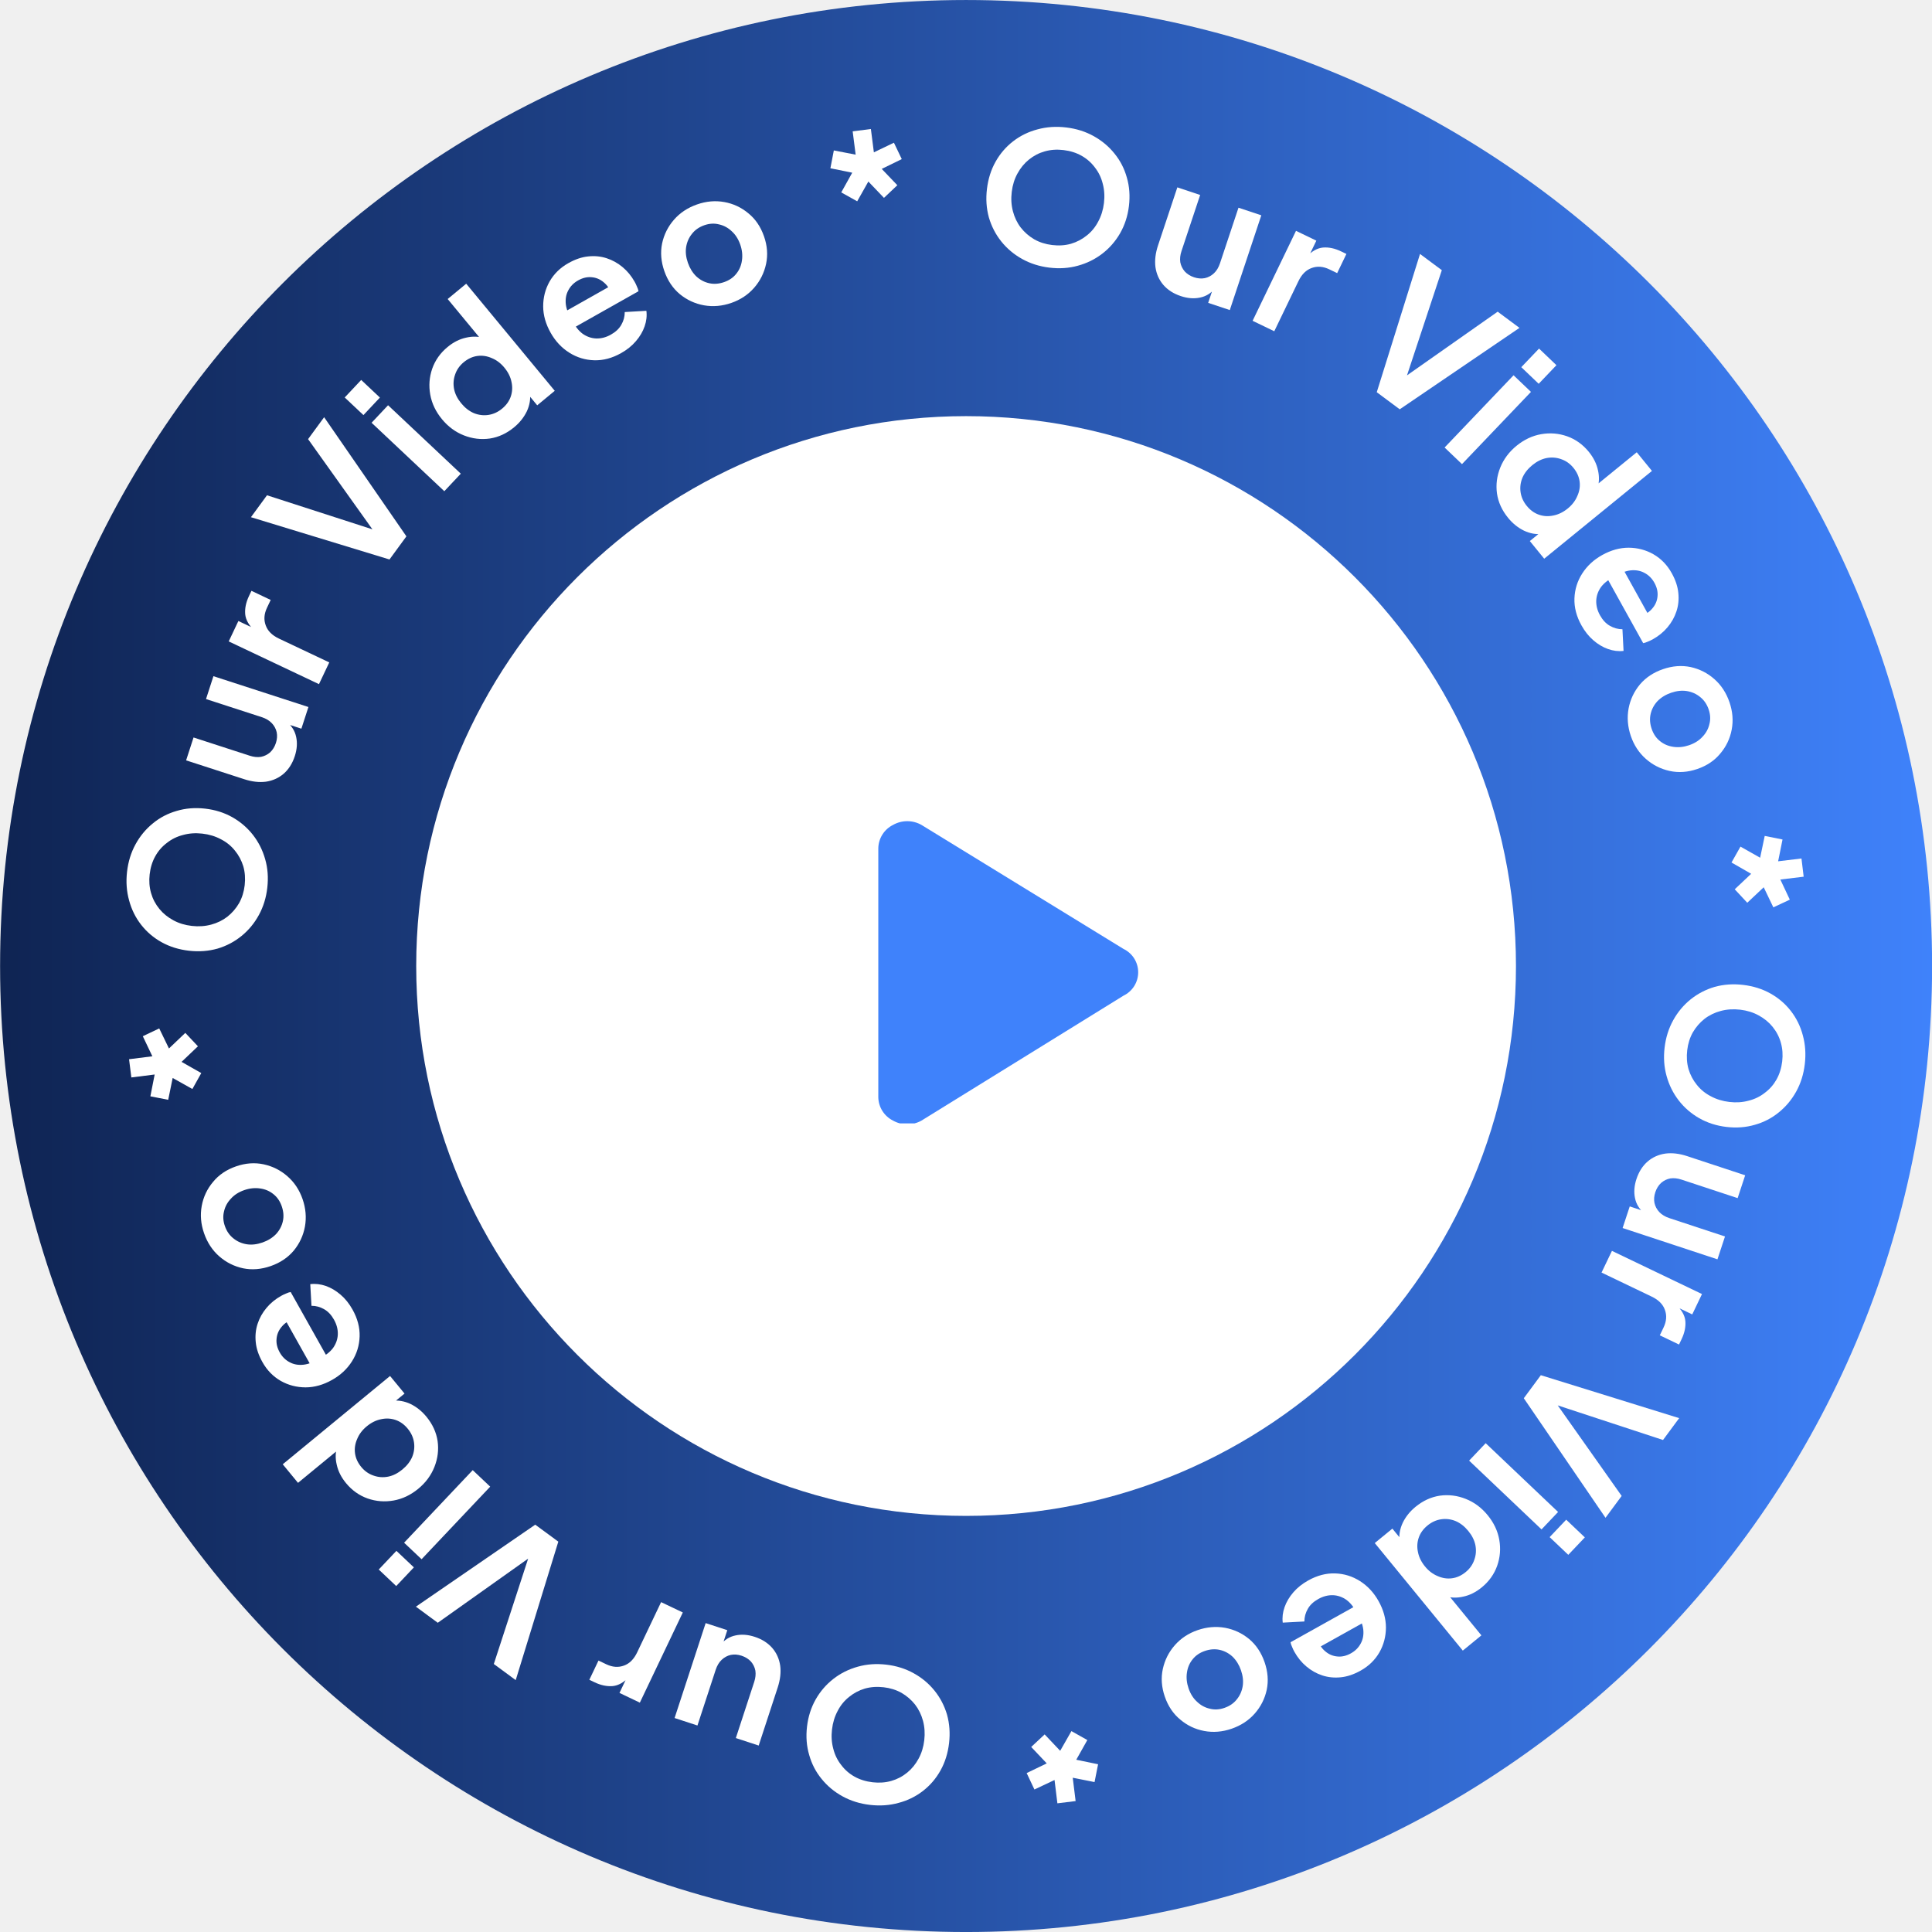
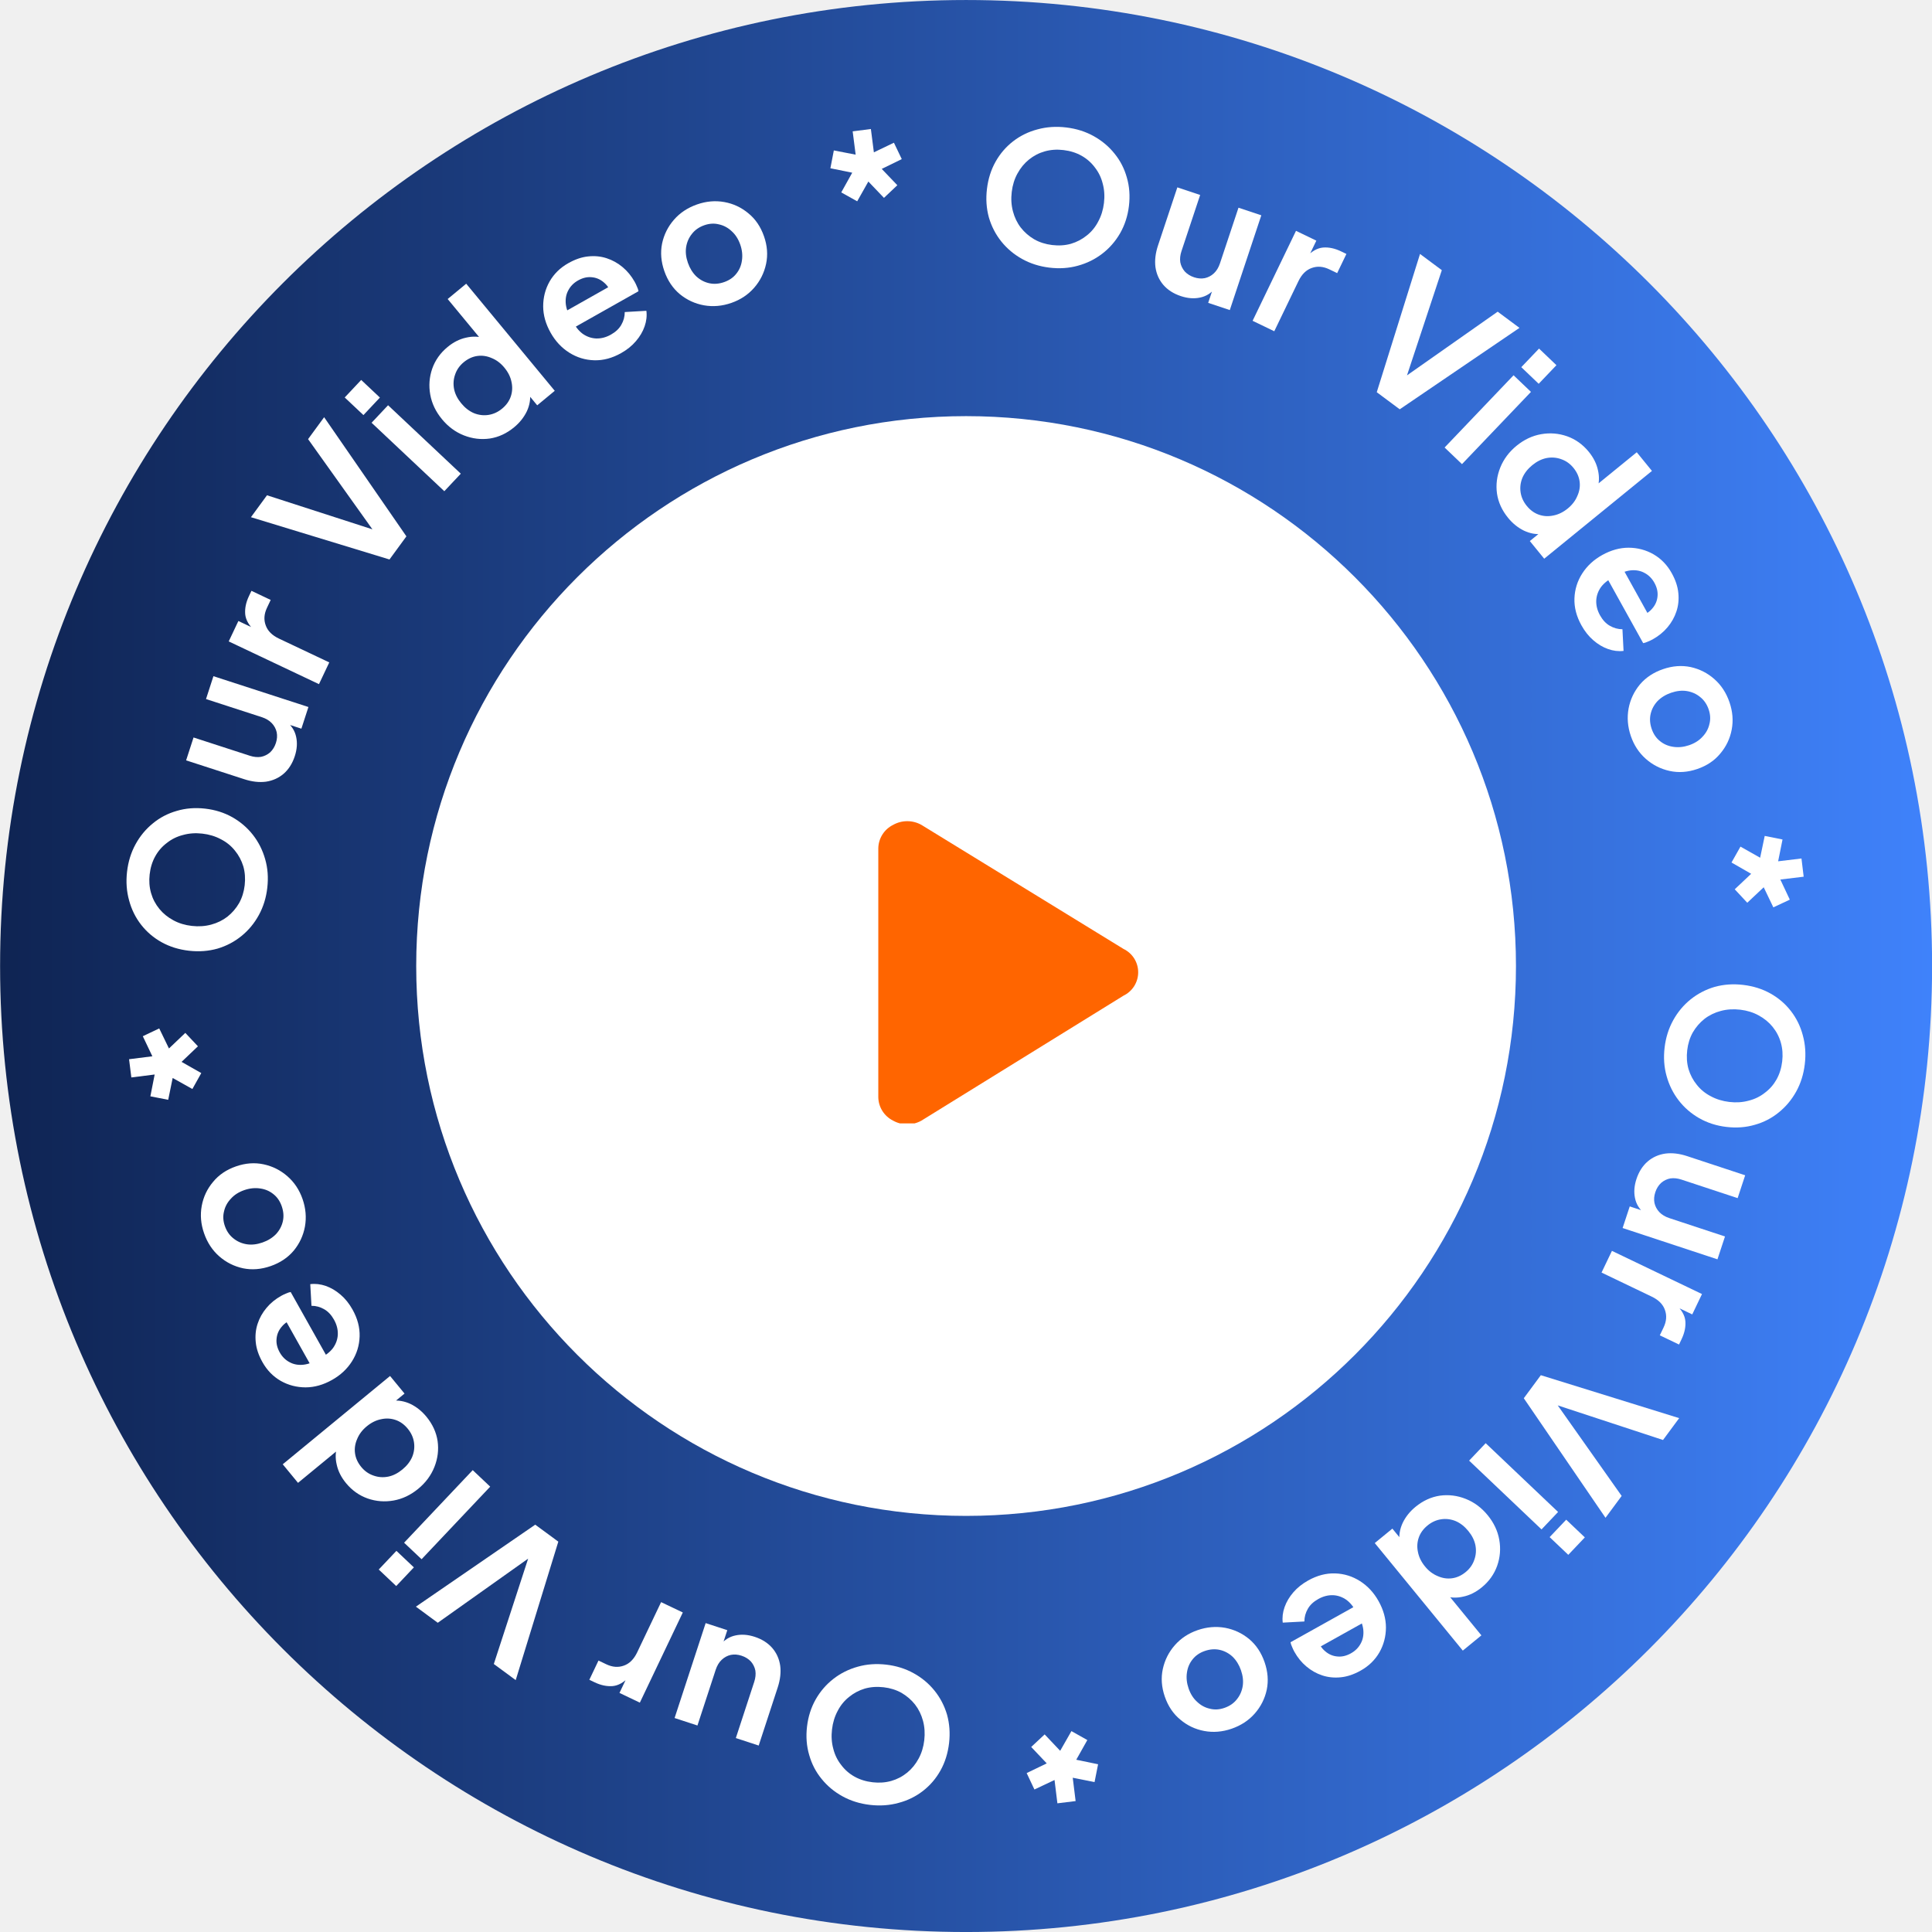
<svg xmlns="http://www.w3.org/2000/svg" width="130" height="130" viewBox="0 0 130 130" fill="none">
  <circle cx="65.006" cy="65.001" r="65" fill="url(#paint0_linear_405_405)" />
  <circle cx="65.006" cy="65.001" r="37" fill="white" />
  <g clip-path="url(#clip0_405_405)">
-     <path d="M59.099 73.83C59.104 74.158 59.2 74.477 59.374 74.754C59.549 75.031 59.796 75.255 60.089 75.402C60.381 75.567 60.711 75.654 61.047 75.654C61.383 75.654 61.713 75.567 62.006 75.402L75.599 66.995C75.894 66.852 76.144 66.629 76.319 66.351C76.493 66.073 76.586 65.751 76.586 65.423C76.586 65.095 76.493 64.773 76.319 64.495C76.144 64.217 75.894 63.994 75.599 63.852L62.006 55.508C61.713 55.342 61.383 55.255 61.047 55.255C60.711 55.255 60.381 55.342 60.089 55.508C59.796 55.654 59.549 55.878 59.374 56.155C59.2 56.432 59.104 56.752 59.099 57.079V73.83Z" fill="#3F82FB" />
+     <path d="M59.099 73.83C59.104 74.158 59.2 74.477 59.374 74.754C59.549 75.031 59.796 75.255 60.089 75.402C60.381 75.567 60.711 75.654 61.047 75.654C61.383 75.654 61.713 75.567 62.006 75.402L75.599 66.995C75.894 66.852 76.144 66.629 76.319 66.351C76.493 66.073 76.586 65.751 76.586 65.423C76.586 65.095 76.493 64.773 76.319 64.495C76.144 64.217 75.894 63.994 75.599 63.852L62.006 55.508C61.713 55.342 61.383 55.255 61.047 55.255C60.711 55.255 60.381 55.342 60.089 55.508C59.796 55.654 59.549 55.878 59.374 56.155C59.2 56.432 59.104 56.752 59.099 57.079V73.83Z" fill="#ff6500" />
  </g>
  <path d="M70.61 18.008C69.94 17.927 69.329 17.733 68.777 17.426C68.225 17.119 67.758 16.726 67.376 16.249C66.994 15.771 66.715 15.232 66.539 14.63C66.372 14.02 66.329 13.38 66.41 12.71C66.492 12.031 66.686 11.42 66.992 10.877C67.298 10.333 67.694 9.875 68.178 9.502C68.663 9.129 69.209 8.863 69.817 8.704C70.427 8.537 71.07 8.495 71.749 8.577C72.428 8.659 73.043 8.853 73.595 9.161C74.147 9.468 74.614 9.86 74.996 10.338C75.378 10.807 75.654 11.342 75.822 11.943C75.998 12.545 76.045 13.185 75.963 13.864C75.882 14.534 75.684 15.145 75.369 15.696C75.054 16.239 74.655 16.697 74.17 17.069C73.685 17.442 73.138 17.712 72.529 17.879C71.928 18.047 71.289 18.09 70.61 18.008ZM70.794 16.487C71.243 16.542 71.666 16.514 72.061 16.404C72.456 16.286 72.811 16.101 73.123 15.848C73.444 15.596 73.701 15.283 73.896 14.908C74.099 14.535 74.228 14.119 74.283 13.661C74.338 13.203 74.311 12.773 74.203 12.37C74.103 11.959 73.927 11.594 73.676 11.273C73.433 10.945 73.133 10.681 72.776 10.48C72.419 10.279 72.015 10.152 71.565 10.098C71.124 10.044 70.706 10.072 70.311 10.182C69.916 10.292 69.558 10.477 69.236 10.737C68.924 10.99 68.666 11.303 68.463 11.676C68.261 12.042 68.133 12.454 68.078 12.912C68.022 13.369 68.049 13.804 68.157 14.215C68.264 14.626 68.44 14.992 68.684 15.312C68.935 15.632 69.239 15.897 69.596 16.106C69.953 16.307 70.352 16.434 70.794 16.487Z" fill="white" />
  <path d="M79.456 19.924C78.964 19.761 78.57 19.508 78.276 19.167C77.989 18.829 77.813 18.432 77.748 17.976C77.69 17.523 77.748 17.035 77.922 16.511L79.221 12.607L80.756 13.118L79.501 16.893C79.412 17.159 79.385 17.41 79.419 17.647C79.464 17.878 79.564 18.085 79.721 18.268C79.887 18.445 80.096 18.575 80.346 18.658C80.596 18.741 80.837 18.761 81.069 18.716C81.303 18.664 81.508 18.554 81.686 18.387C81.862 18.221 81.998 17.997 82.091 17.715L83.335 13.976L84.871 14.487L82.75 20.864L81.296 20.38L81.713 19.126L81.768 19.392C81.49 19.733 81.146 19.944 80.737 20.025C80.336 20.109 79.909 20.075 79.456 19.924Z" fill="white" />
  <path d="M84.285 21.586L87.205 15.533L88.574 16.193L87.924 17.54L87.909 17.286C88.269 16.901 88.64 16.692 89.022 16.657C89.412 16.625 89.819 16.712 90.241 16.916L90.597 17.087L89.975 18.378L89.452 18.126C89.036 17.925 88.64 17.894 88.263 18.032C87.889 18.163 87.591 18.458 87.369 18.918L85.743 22.289L84.285 21.586Z" fill="white" />
  <path d="M92.639 26.391L95.55 17.088L97.017 18.179L94.494 25.8L94.206 25.586L100.775 20.972L102.242 22.062L94.185 27.541L92.639 26.391Z" fill="white" />
  <path d="M97.204 30.112L101.844 25.251L103.015 26.369L98.374 31.23L97.204 30.112ZM102.364 24.706L103.559 23.455L104.729 24.573L103.535 25.824L102.364 24.706Z" fill="white" />
  <path d="M101.474 34.843C101.063 34.338 100.814 33.792 100.728 33.203C100.648 32.61 100.722 32.029 100.95 31.461C101.178 30.893 101.544 30.404 102.048 29.993C102.559 29.577 103.112 29.317 103.708 29.214C104.304 29.111 104.884 29.159 105.449 29.357C106.02 29.561 106.505 29.91 106.906 30.401C107.228 30.797 107.434 31.213 107.525 31.65C107.626 32.087 107.609 32.51 107.474 32.918L107.059 32.937L110.134 30.432L111.156 31.687L103.906 37.594L102.939 36.406L103.944 35.587L103.804 35.924C103.378 35.974 102.958 35.902 102.545 35.707C102.138 35.508 101.781 35.219 101.474 34.843ZM102.732 34.04C102.966 34.328 103.239 34.525 103.55 34.633C103.861 34.741 104.184 34.759 104.519 34.688C104.859 34.623 105.182 34.466 105.489 34.217C105.789 33.972 106.005 33.69 106.137 33.37C106.281 33.051 106.332 32.728 106.289 32.402C106.246 32.075 106.108 31.768 105.874 31.481C105.645 31.2 105.369 31.005 105.046 30.896C104.73 30.782 104.402 30.757 104.062 30.822C103.733 30.888 103.416 31.046 103.109 31.295C102.803 31.545 102.581 31.827 102.443 32.141C102.311 32.461 102.269 32.787 102.317 33.12C102.365 33.453 102.503 33.76 102.732 34.04Z" fill="white" />
  <path d="M106.412 42.078C106.076 41.473 105.919 40.868 105.941 40.263C105.963 39.657 106.138 39.098 106.466 38.587C106.794 38.075 107.243 37.661 107.812 37.345C108.402 37.018 108.994 36.854 109.588 36.854C110.193 36.858 110.75 37.005 111.26 37.297C111.774 37.595 112.183 38.018 112.487 38.566C112.743 39.026 112.891 39.472 112.931 39.901C112.976 40.338 112.933 40.753 112.802 41.145C112.672 41.538 112.47 41.895 112.196 42.217C111.929 42.534 111.598 42.803 111.202 43.023C111.101 43.078 110.993 43.129 110.877 43.175C110.765 43.227 110.661 43.261 110.566 43.276L108.049 38.74L109.129 38.14L111.203 41.878L110.323 41.49C110.691 41.371 110.976 41.189 111.179 40.944C111.386 40.707 111.504 40.434 111.531 40.127C111.562 39.827 111.492 39.523 111.32 39.213C111.157 38.918 110.935 38.697 110.656 38.55C110.384 38.4 110.07 38.343 109.714 38.38C109.37 38.421 109.004 38.568 108.616 38.82C108.24 38.991 107.946 39.216 107.733 39.494C107.531 39.776 107.423 40.081 107.407 40.41C107.396 40.746 107.48 41.076 107.66 41.4C107.84 41.724 108.06 41.959 108.321 42.107C108.585 42.261 108.869 42.339 109.171 42.341L109.245 43.798C108.9 43.839 108.552 43.796 108.2 43.671C107.848 43.546 107.517 43.349 107.207 43.078C106.901 42.815 106.636 42.481 106.412 42.078Z" fill="white" />
  <path d="M109.736 49.528C109.523 48.904 109.472 48.286 109.584 47.673C109.699 47.068 109.954 46.528 110.348 46.054C110.745 45.587 111.263 45.244 111.902 45.025C112.541 44.806 113.161 44.759 113.761 44.885C114.363 45.018 114.895 45.288 115.357 45.696C115.819 46.104 116.158 46.623 116.374 47.254C116.587 47.877 116.637 48.492 116.522 49.097C116.407 49.702 116.151 50.238 115.754 50.705C115.367 51.177 114.85 51.524 114.204 51.745C113.565 51.964 112.944 52.007 112.342 51.874C111.739 51.741 111.207 51.47 110.745 51.063C110.283 50.655 109.947 50.143 109.736 49.528ZM111.138 49.047C111.256 49.39 111.44 49.662 111.692 49.863C111.946 50.072 112.243 50.201 112.582 50.251C112.931 50.305 113.289 50.269 113.655 50.144C114.029 50.016 114.33 49.826 114.557 49.574C114.795 49.327 114.95 49.043 115.023 48.722C115.106 48.407 115.089 48.077 114.972 47.734C114.852 47.384 114.66 47.105 114.398 46.899C114.144 46.69 113.846 46.557 113.504 46.5C113.173 46.448 112.821 46.486 112.447 46.614C112.08 46.74 111.775 46.927 111.529 47.177C111.294 47.431 111.141 47.719 111.068 48.04C110.995 48.361 111.018 48.697 111.138 49.047Z" fill="white" />
  <path d="M116.509 58.036L117.113 56.967L118.436 57.715L118.744 56.247L119.942 56.488L119.647 57.955L121.217 57.765L121.365 58.991L119.795 59.181L120.432 60.535L119.325 61.055L118.676 59.702L117.57 60.744L116.727 59.838L117.832 58.796L116.509 58.036Z" fill="white" />
  <path d="M112.008 70.485C112.087 69.814 112.28 69.203 112.586 68.65C112.891 68.097 113.283 67.629 113.759 67.246C114.236 66.863 114.775 66.583 115.376 66.405C115.985 66.237 116.625 66.192 117.295 66.272C117.974 66.352 118.586 66.545 119.13 66.85C119.674 67.154 120.134 67.549 120.508 68.033C120.882 68.516 121.149 69.062 121.309 69.67C121.477 70.279 121.521 70.923 121.441 71.601C121.361 72.28 121.168 72.896 120.862 73.449C120.556 74.001 120.165 74.469 119.688 74.852C119.22 75.236 118.685 75.513 118.085 75.683C117.483 75.86 116.843 75.909 116.164 75.828C115.494 75.749 114.883 75.552 114.331 75.238C113.788 74.925 113.329 74.527 112.955 74.043C112.581 73.559 112.31 73.013 112.141 72.404C111.972 71.803 111.927 71.164 112.008 70.485ZM113.529 70.665C113.476 71.115 113.504 71.537 113.615 71.932C113.734 72.327 113.92 72.681 114.174 72.993C114.426 73.313 114.74 73.57 115.115 73.764C115.489 73.966 115.905 74.094 116.363 74.148C116.821 74.202 117.252 74.174 117.654 74.064C118.064 73.963 118.429 73.787 118.749 73.534C119.077 73.291 119.34 72.991 119.54 72.633C119.74 72.275 119.867 71.871 119.92 71.421C119.972 70.98 119.943 70.562 119.832 70.167C119.721 69.772 119.536 69.415 119.275 69.093C119.022 68.781 118.708 68.525 118.334 68.323C117.968 68.122 117.556 67.994 117.098 67.94C116.64 67.886 116.205 67.913 115.794 68.022C115.383 68.131 115.018 68.308 114.699 68.552C114.379 68.804 114.115 69.109 113.907 69.466C113.707 69.823 113.581 70.223 113.529 70.665Z" fill="white" />
  <path d="M110.113 79.335C110.276 78.842 110.527 78.448 110.868 78.153C111.205 77.865 111.602 77.688 112.057 77.622C112.51 77.563 112.999 77.62 113.523 77.793L117.429 79.082L116.922 80.619L113.145 79.373C112.879 79.285 112.628 79.258 112.391 79.293C112.159 79.338 111.952 79.439 111.771 79.596C111.594 79.763 111.464 79.972 111.382 80.222C111.299 80.472 111.28 80.713 111.325 80.945C111.378 81.179 111.488 81.384 111.655 81.561C111.823 81.738 112.047 81.872 112.329 81.965L116.071 83.2L115.564 84.737L109.182 82.631L109.662 81.177L110.917 81.591L110.652 81.646C110.31 81.368 110.098 81.025 110.016 80.617C109.931 80.216 109.964 79.789 110.113 79.335Z" fill="white" />
  <path d="M108.464 84.168L114.523 87.074L113.867 88.444L112.519 87.798L112.773 87.783C113.158 88.141 113.369 88.511 113.404 88.894C113.437 89.284 113.351 89.69 113.148 90.114L112.978 90.47L111.685 89.851L111.936 89.327C112.136 88.911 112.166 88.515 112.027 88.138C111.896 87.764 111.6 87.467 111.139 87.246L107.764 85.628L108.464 84.168Z" fill="white" />
  <path d="M103.679 92.534L112.988 95.423L111.901 96.894L104.275 94.388L104.488 94.1L109.118 100.658L108.031 102.128L102.533 94.084L103.679 92.534Z" fill="white" />
  <path d="M99.968 97.109L104.84 101.737L103.726 102.911L98.854 98.282L99.968 97.109ZM105.386 102.256L106.64 103.448L105.526 104.621L104.272 103.43L105.386 102.256Z" fill="white" />
  <path d="M95.249 101.39C95.753 100.978 96.299 100.728 96.887 100.64C97.48 100.559 98.061 100.631 98.629 100.858C99.198 101.084 99.688 101.449 100.1 101.952C100.518 102.462 100.779 103.015 100.883 103.611C100.988 104.206 100.941 104.787 100.744 105.352C100.541 105.923 100.194 106.41 99.704 106.811C99.309 107.135 98.893 107.342 98.457 107.433C98.019 107.536 97.597 107.52 97.189 107.386L97.168 106.971L99.68 110.04L98.428 111.065L92.505 103.829L93.69 102.858L94.511 103.862L94.174 103.723C94.123 103.296 94.194 102.876 94.388 102.463C94.586 102.055 94.874 101.697 95.249 101.39ZM96.055 102.646C95.768 102.881 95.571 103.154 95.464 103.465C95.357 103.776 95.339 104.1 95.411 104.434C95.477 104.775 95.635 105.098 95.885 105.403C96.13 105.703 96.413 105.918 96.734 106.05C97.053 106.193 97.376 106.243 97.702 106.199C98.028 106.156 98.335 106.016 98.621 105.782C98.902 105.552 99.096 105.276 99.204 104.953C99.318 104.637 99.342 104.308 99.276 103.968C99.209 103.64 99.051 103.323 98.8 103.017C98.55 102.711 98.268 102.489 97.954 102.353C97.633 102.221 97.307 102.18 96.974 102.229C96.641 102.278 96.335 102.417 96.055 102.646Z" fill="white" />
  <path d="M88.025 106.346C88.629 106.009 89.234 105.85 89.84 105.871C90.445 105.891 91.004 106.065 91.517 106.392C92.029 106.719 92.444 107.167 92.761 107.735C93.09 108.324 93.255 108.916 93.257 109.51C93.254 110.114 93.108 110.672 92.818 111.183C92.521 111.698 92.099 112.108 91.552 112.413C91.092 112.67 90.647 112.819 90.218 112.861C89.781 112.906 89.366 112.864 88.973 112.735C88.58 112.605 88.223 112.404 87.901 112.131C87.583 111.865 87.313 111.534 87.093 111.139C87.037 111.038 86.986 110.93 86.94 110.814C86.887 110.702 86.853 110.599 86.837 110.503L91.368 107.975L91.969 109.054L88.237 111.137L88.623 110.256C88.743 110.623 88.925 110.908 89.171 111.111C89.409 111.318 89.681 111.434 89.988 111.461C90.288 111.492 90.593 111.421 90.902 111.248C91.197 111.083 91.418 110.861 91.563 110.582C91.713 110.31 91.769 109.996 91.731 109.64C91.689 109.295 91.542 108.929 91.288 108.543C91.116 108.167 90.891 107.873 90.612 107.661C90.33 107.46 90.025 107.352 89.696 107.337C89.36 107.327 89.03 107.412 88.707 107.593C88.383 107.773 88.148 107.994 88.001 108.255C87.847 108.52 87.77 108.804 87.769 109.106L86.313 109.183C86.271 108.839 86.312 108.49 86.437 108.138C86.561 107.786 86.758 107.454 87.027 107.143C87.29 106.837 87.623 106.571 88.025 106.346Z" fill="white" />
  <path d="M80.584 109.689C81.207 109.474 81.825 109.422 82.438 109.532C83.043 109.646 83.584 109.899 84.059 110.293C84.527 110.689 84.871 111.206 85.091 111.844C85.312 112.483 85.36 113.102 85.236 113.702C85.105 114.305 84.836 114.838 84.429 115.301C84.022 115.764 83.504 116.104 82.874 116.322C82.251 116.537 81.637 116.587 81.031 116.474C80.426 116.361 79.889 116.106 79.421 115.71C78.948 115.324 78.6 114.808 78.377 114.162C78.157 113.524 78.113 112.903 78.244 112.3C78.376 111.697 78.645 111.164 79.052 110.701C79.458 110.239 79.969 109.901 80.584 109.689ZM81.068 111.09C80.725 111.208 80.454 111.394 80.253 111.646C80.045 111.901 79.916 112.198 79.868 112.537C79.814 112.886 79.851 113.244 79.977 113.61C80.106 113.984 80.297 114.284 80.549 114.51C80.797 114.747 81.081 114.902 81.402 114.974C81.718 115.056 82.047 115.039 82.39 114.92C82.74 114.799 83.018 114.608 83.224 114.345C83.432 114.09 83.564 113.792 83.62 113.45C83.671 113.119 83.632 112.766 83.504 112.393C83.377 112.027 83.189 111.721 82.939 111.477C82.684 111.242 82.396 111.089 82.075 111.017C81.754 110.945 81.418 110.969 81.068 111.09Z" fill="white" />
  <path d="M72.094 116.482L73.164 117.084L72.419 118.409L73.888 118.713L73.65 119.912L72.182 119.62L72.376 121.19L71.15 121.341L70.957 119.772L69.604 120.411L69.082 119.306L70.433 118.654L69.388 117.55L70.292 116.704L71.337 117.808L72.094 116.482Z" fill="white" />
  <path d="M59.635 112.01C60.306 112.088 60.918 112.279 61.471 112.584C62.024 112.888 62.493 113.279 62.877 113.754C63.262 114.23 63.543 114.768 63.722 115.369C63.892 115.978 63.938 116.617 63.861 117.288C63.782 117.967 63.591 118.579 63.287 119.125C62.984 119.67 62.59 120.13 62.107 120.505C61.625 120.88 61.08 121.149 60.472 121.31C59.864 121.48 59.22 121.526 58.541 121.447C57.862 121.368 57.246 121.177 56.693 120.872C56.139 120.568 55.671 120.178 55.286 119.702C54.901 119.234 54.623 118.701 54.452 118.1C54.273 117.499 54.223 116.859 54.302 116.18C54.38 115.509 54.575 114.898 54.888 114.345C55.199 113.801 55.597 113.341 56.08 112.966C56.562 112.591 57.108 112.318 57.716 112.149C58.316 111.978 58.956 111.932 59.635 112.01ZM59.459 113.532C59.009 113.48 58.587 113.51 58.192 113.621C57.797 113.741 57.444 113.929 57.132 114.183C56.813 114.436 56.557 114.75 56.364 115.126C56.163 115.5 56.036 115.917 55.983 116.375C55.93 116.833 55.959 117.263 56.069 117.666C56.171 118.076 56.349 118.44 56.602 118.76C56.846 119.087 57.147 119.35 57.505 119.549C57.864 119.748 58.268 119.873 58.718 119.925C59.159 119.977 59.577 119.946 59.972 119.835C60.366 119.723 60.723 119.536 61.044 119.275C61.355 119.021 61.611 118.706 61.812 118.332C62.012 117.965 62.139 117.553 62.192 117.095C62.245 116.637 62.217 116.202 62.107 115.791C61.997 115.381 61.819 115.016 61.574 114.698C61.321 114.378 61.016 114.115 60.659 113.907C60.3 113.708 59.9 113.583 59.459 113.532Z" fill="white" />
  <path d="M50.781 110.138C51.274 110.299 51.668 110.55 51.964 110.889C52.253 111.226 52.431 111.623 52.498 112.078C52.558 112.531 52.502 113.019 52.331 113.544L51.051 117.454L49.513 116.95L50.75 113.17C50.837 112.904 50.863 112.652 50.828 112.415C50.783 112.184 50.681 111.977 50.524 111.796C50.356 111.62 50.147 111.491 49.897 111.409C49.646 111.327 49.405 111.308 49.174 111.354C48.94 111.407 48.735 111.518 48.559 111.686C48.382 111.853 48.248 112.078 48.156 112.36L46.93 116.105L45.392 115.602L47.482 109.215L48.938 109.691L48.527 110.947L48.471 110.682C48.748 110.339 49.09 110.126 49.499 110.043C49.899 109.958 50.327 109.989 50.781 110.138Z" fill="white" />
  <path d="M45.945 108.5L43.054 114.567L41.683 113.913L42.326 112.564L42.342 112.818C41.984 113.204 41.614 113.415 41.232 113.452C40.842 113.485 40.435 113.401 40.011 113.199L39.655 113.029L40.271 111.735L40.795 111.985C41.212 112.183 41.608 112.213 41.985 112.073C42.358 111.941 42.654 111.644 42.874 111.183L44.484 107.804L45.945 108.5Z" fill="white" />
  <path d="M37.568 103.734L34.701 113.051L33.228 111.967L35.715 104.334L36.004 104.546L29.457 109.193L27.985 108.109L36.015 102.592L37.568 103.734Z" fill="white" />
  <path d="M32.984 100.034L28.367 104.917L27.191 103.806L31.808 98.922L32.984 100.034ZM27.849 105.465L26.661 106.722L25.485 105.61L26.674 104.353L27.849 105.465Z" fill="white" />
  <path d="M28.692 95.326C29.105 95.829 29.356 96.374 29.445 96.962C29.528 97.555 29.457 98.136 29.232 98.705C29.007 99.274 28.643 99.765 28.141 100.179C27.632 100.597 27.08 100.86 26.485 100.966C25.889 101.071 25.308 101.027 24.742 100.831C24.171 100.629 23.684 100.284 23.281 99.794C22.957 99.4 22.749 98.984 22.656 98.548C22.553 98.111 22.567 97.688 22.701 97.28L23.115 97.259L20.053 99.778L19.025 98.528L26.246 92.587L27.22 93.77L26.218 94.594L26.356 94.257C26.782 94.204 27.203 94.275 27.617 94.467C28.025 94.665 28.383 94.951 28.692 95.326ZM27.437 96.135C27.202 95.848 26.928 95.652 26.617 95.546C26.305 95.439 25.982 95.422 25.648 95.495C25.308 95.562 24.985 95.72 24.68 95.972C24.381 96.218 24.166 96.501 24.035 96.822C23.893 97.141 23.844 97.464 23.889 97.79C23.933 98.117 24.073 98.423 24.308 98.709C24.538 98.989 24.815 99.182 25.138 99.29C25.455 99.403 25.783 99.426 26.123 99.359C26.451 99.292 26.768 99.132 27.073 98.881C27.379 98.63 27.599 98.347 27.735 98.033C27.866 97.712 27.906 97.385 27.857 97.053C27.807 96.721 27.667 96.414 27.437 96.135Z" fill="white" />
  <path d="M23.719 88.114C24.057 88.717 24.217 89.322 24.198 89.927C24.179 90.533 24.007 91.092 23.681 91.606C23.355 92.119 22.909 92.535 22.341 92.853C21.753 93.184 21.161 93.35 20.568 93.353C19.963 93.352 19.405 93.208 18.893 92.919C18.378 92.623 17.967 92.202 17.661 91.656C17.403 91.196 17.252 90.752 17.21 90.322C17.163 89.886 17.204 89.471 17.333 89.077C17.461 88.684 17.662 88.326 17.934 88.003C18.199 87.684 18.529 87.414 18.924 87.193C19.024 87.136 19.133 87.085 19.248 87.039C19.36 86.986 19.464 86.951 19.559 86.936L22.098 91.46L21.021 92.065L18.929 88.337L19.81 88.721C19.443 88.842 19.159 89.025 18.957 89.271C18.751 89.509 18.635 89.782 18.609 90.089C18.579 90.389 18.651 90.694 18.824 91.003C18.989 91.297 19.212 91.517 19.492 91.662C19.764 91.811 20.078 91.867 20.434 91.827C20.779 91.785 21.144 91.637 21.53 91.382C21.905 91.209 22.199 90.983 22.41 90.704C22.61 90.422 22.718 90.116 22.731 89.787C22.741 89.451 22.655 89.121 22.474 88.798C22.293 88.475 22.071 88.24 21.81 88.094C21.544 87.941 21.261 87.864 20.958 87.864L20.877 86.408C21.222 86.365 21.57 86.406 21.923 86.529C22.276 86.653 22.608 86.849 22.919 87.118C23.227 87.38 23.493 87.712 23.719 88.114Z" fill="white" />
  <path d="M20.358 80.679C20.574 81.301 20.628 81.919 20.519 82.532C20.407 83.138 20.155 83.679 19.762 84.156C19.367 84.624 18.851 84.97 18.213 85.192C17.576 85.414 16.956 85.463 16.356 85.341C15.752 85.211 15.219 84.943 14.755 84.538C14.291 84.132 13.95 83.615 13.731 82.984C13.514 82.362 13.462 81.748 13.574 81.142C13.686 80.537 13.939 79.999 14.334 79.531C14.719 79.057 15.234 78.707 15.879 78.483C16.517 78.261 17.138 78.215 17.741 78.345C18.344 78.475 18.878 78.743 19.341 79.149C19.805 79.554 20.144 80.064 20.358 80.679ZM18.958 81.166C18.838 80.823 18.653 80.552 18.4 80.353C18.145 80.145 17.847 80.017 17.508 79.97C17.159 79.917 16.801 79.954 16.435 80.081C16.062 80.211 15.762 80.403 15.537 80.656C15.3 80.904 15.146 81.188 15.075 81.51C14.993 81.826 15.012 82.155 15.131 82.497C15.253 82.847 15.445 83.125 15.708 83.33C15.964 83.537 16.262 83.669 16.604 83.724C16.936 83.775 17.288 83.735 17.661 83.605C18.027 83.478 18.332 83.289 18.576 83.038C18.809 82.783 18.962 82.494 19.033 82.173C19.105 81.852 19.079 81.516 18.958 81.166Z" fill="white" />
  <path d="M13.544 72.205L12.945 73.277L11.619 72.535L11.318 74.004L10.118 73.769L10.407 72.301L8.838 72.499L8.684 71.273L10.252 71.075L9.609 69.725L10.714 69.2L11.369 70.549L12.47 69.501L13.318 70.403L12.217 71.451L13.544 72.205Z" fill="white" />
  <path d="M17.986 59.734C17.91 60.405 17.721 61.018 17.417 61.572C17.114 62.126 16.725 62.596 16.25 62.981C15.776 63.367 15.238 63.65 14.637 63.83C14.03 64.001 13.39 64.049 12.719 63.973C12.04 63.896 11.427 63.706 10.882 63.404C10.336 63.102 9.875 62.709 9.498 62.227C9.122 61.745 8.852 61.201 8.689 60.594C8.518 59.986 8.471 59.342 8.548 58.663C8.625 57.984 8.815 57.367 9.118 56.813C9.421 56.259 9.81 55.789 10.285 55.404C10.752 55.017 11.285 54.738 11.884 54.566C12.485 54.385 13.125 54.334 13.804 54.411C14.475 54.487 15.087 54.681 15.64 54.992C16.185 55.303 16.646 55.699 17.022 56.181C17.398 56.663 17.672 57.208 17.844 57.816C18.016 58.416 18.064 59.055 17.986 59.734ZM16.465 59.562C16.515 59.111 16.485 58.689 16.372 58.295C16.251 57.9 16.063 57.547 15.808 57.237C15.554 56.918 15.239 56.662 14.863 56.471C14.488 56.27 14.072 56.144 13.613 56.092C13.155 56.04 12.725 56.07 12.323 56.182C11.913 56.285 11.549 56.463 11.23 56.717C10.904 56.962 10.642 57.264 10.444 57.623C10.245 57.981 10.121 58.386 10.07 58.836C10.02 59.278 10.051 59.696 10.164 60.09C10.276 60.484 10.464 60.841 10.726 61.161C10.981 61.471 11.296 61.727 11.671 61.927C12.038 62.126 12.45 62.252 12.909 62.303C13.367 62.355 13.801 62.326 14.211 62.215C14.622 62.104 14.986 61.926 15.304 61.68C15.623 61.426 15.886 61.12 16.092 60.763C16.29 60.404 16.414 60.003 16.465 59.562Z" fill="white" />
  <path d="M19.838 50.874C19.678 51.368 19.428 51.763 19.09 52.06C18.753 52.349 18.358 52.528 17.902 52.597C17.45 52.657 16.961 52.603 16.436 52.432L12.523 51.163L13.023 49.623L16.806 50.851C17.073 50.938 17.324 50.963 17.561 50.927C17.792 50.881 17.998 50.779 18.18 50.622C18.355 50.453 18.484 50.244 18.565 49.993C18.647 49.743 18.664 49.502 18.618 49.27C18.564 49.036 18.453 48.831 18.285 48.656C18.117 48.48 17.892 48.346 17.61 48.255L13.862 47.038L14.361 45.499L20.753 47.573L20.28 49.031L19.023 48.623L19.288 48.566C19.632 48.842 19.845 49.184 19.929 49.592C20.016 49.992 19.985 50.42 19.838 50.874Z" fill="white" />
  <path d="M21.463 46.035L15.39 43.159L16.04 41.786L17.391 42.425L17.137 42.442C16.75 42.086 16.538 41.716 16.5 41.334C16.466 40.944 16.549 40.537 16.75 40.113L16.919 39.755L18.214 40.369L17.966 40.894C17.768 41.31 17.74 41.707 17.881 42.083C18.014 42.456 18.311 42.752 18.773 42.971L22.156 44.572L21.463 46.035Z" fill="white" />
  <path d="M26.208 37.646L16.885 34.801L17.965 33.326L25.604 35.794L25.392 36.084L20.73 29.548L21.81 28.073L27.346 36.09L26.208 37.646Z" fill="white" />
  <path d="M29.897 33.052L25.003 28.446L26.112 27.268L31.006 31.873L29.897 33.052ZM24.454 27.93L23.195 26.745L24.304 25.566L25.563 26.751L24.454 27.93Z" fill="white" />
  <path d="M34.595 28.75C34.094 29.164 33.549 29.417 32.962 29.507C32.369 29.591 31.787 29.521 31.218 29.298C30.648 29.074 30.156 28.712 29.742 28.21C29.322 27.702 29.058 27.151 28.951 26.556C28.844 25.96 28.887 25.38 29.081 24.813C29.282 24.241 29.626 23.753 30.115 23.349C30.509 23.024 30.923 22.815 31.359 22.721C31.796 22.617 32.219 22.63 32.627 22.763L32.649 23.177L30.123 20.121L31.37 19.09L37.328 26.297L36.148 27.273L35.321 26.274L35.659 26.411C35.712 26.837 35.643 27.258 35.452 27.672C35.255 28.081 34.97 28.44 34.595 28.75ZM33.784 27.497C34.07 27.261 34.265 26.987 34.371 26.675C34.476 26.363 34.492 26.04 34.419 25.706C34.352 25.366 34.192 25.044 33.94 24.739C33.694 24.44 33.41 24.226 33.089 24.096C32.769 23.955 32.446 23.907 32.12 23.952C31.794 23.997 31.488 24.138 31.202 24.374C30.923 24.605 30.73 24.882 30.623 25.205C30.511 25.522 30.489 25.85 30.556 26.19C30.625 26.518 30.785 26.835 31.037 27.14C31.288 27.444 31.572 27.664 31.886 27.799C32.208 27.929 32.534 27.969 32.867 27.919C33.199 27.868 33.505 27.728 33.784 27.497Z" fill="white" />
  <path d="M41.795 23.759C41.193 24.099 40.589 24.26 39.983 24.242C39.378 24.225 38.818 24.054 38.304 23.73C37.789 23.405 37.373 22.959 37.053 22.393C36.721 21.805 36.553 21.214 36.549 20.62C36.548 20.015 36.691 19.457 36.979 18.945C37.274 18.428 37.694 18.016 38.239 17.709C38.698 17.45 39.142 17.298 39.571 17.255C40.008 17.207 40.423 17.247 40.816 17.375C41.21 17.502 41.569 17.702 41.892 17.973C42.211 18.238 42.482 18.567 42.705 18.961C42.762 19.062 42.813 19.17 42.859 19.285C42.913 19.397 42.948 19.5 42.964 19.596L38.445 22.146L37.838 21.07L41.56 18.969L41.179 19.851C41.057 19.485 40.873 19.201 40.627 18.999C40.388 18.794 40.115 18.678 39.808 18.653C39.507 18.624 39.203 18.697 38.895 18.871C38.601 19.037 38.382 19.26 38.237 19.54C38.088 19.813 38.034 20.127 38.074 20.483C38.117 20.827 38.267 21.192 38.522 21.578C38.696 21.953 38.922 22.245 39.202 22.456C39.485 22.656 39.791 22.762 40.12 22.775C40.456 22.784 40.785 22.698 41.108 22.515C41.431 22.333 41.665 22.111 41.81 21.849C41.963 21.584 42.039 21.3 42.038 20.997L43.494 20.913C43.538 21.258 43.498 21.606 43.375 21.959C43.253 22.312 43.058 22.644 42.789 22.956C42.528 23.265 42.197 23.532 41.795 23.759Z" fill="white" />
  <path d="M49.221 20.379C48.6 20.597 47.982 20.652 47.368 20.544C46.762 20.434 46.221 20.183 45.743 19.792C45.273 19.398 44.927 18.883 44.703 18.245C44.48 17.608 44.429 16.989 44.55 16.388C44.678 15.784 44.945 15.25 45.349 14.786C45.753 14.321 46.27 13.978 46.9 13.757C47.521 13.539 48.135 13.486 48.741 13.596C49.347 13.706 49.885 13.959 50.355 14.352C50.829 14.736 51.18 15.25 51.406 15.895C51.63 16.532 51.677 17.153 51.548 17.756C51.419 18.36 51.153 18.894 50.749 19.359C50.344 19.824 49.835 20.164 49.221 20.379ZM48.731 18.98C49.073 18.86 49.343 18.674 49.543 18.42C49.75 18.165 49.877 17.867 49.923 17.528C49.975 17.178 49.937 16.82 49.809 16.455C49.678 16.082 49.486 15.783 49.233 15.557C48.984 15.322 48.699 15.168 48.378 15.098C48.061 15.017 47.732 15.036 47.39 15.156C47.041 15.279 46.764 15.472 46.559 15.736C46.352 15.992 46.221 16.291 46.167 16.633C46.117 16.964 46.158 17.316 46.289 17.689C46.417 18.055 46.606 18.359 46.858 18.603C47.114 18.836 47.403 18.988 47.724 19.058C48.046 19.129 48.381 19.103 48.731 18.98Z" fill="white" />
  <path d="M57.679 13.545L56.606 12.947L57.345 11.62L55.875 11.322L56.107 10.122L57.575 10.407L57.374 8.838L58.6 8.681L58.801 10.25L60.15 9.603L60.678 10.706L59.33 11.365L60.38 12.463L59.48 13.314L58.43 12.215L57.679 13.545Z" fill="white" />
  <defs>
    <linearGradient id="paint0_linear_405_405" x1="0.006" y1="65.001" x2="130.006" y2="65.001" gradientUnits="userSpaceOnUse">
      <stop stop-color="#0F2453" />
      <stop offset="1" stop-color="#3F82FB" />
    </linearGradient>
    <clipPath id="clip0_405_405">
      <rect width="22" height="22" fill="white" transform="translate(56.1045 53.5894)" />
    </clipPath>
  </defs>
</svg>
